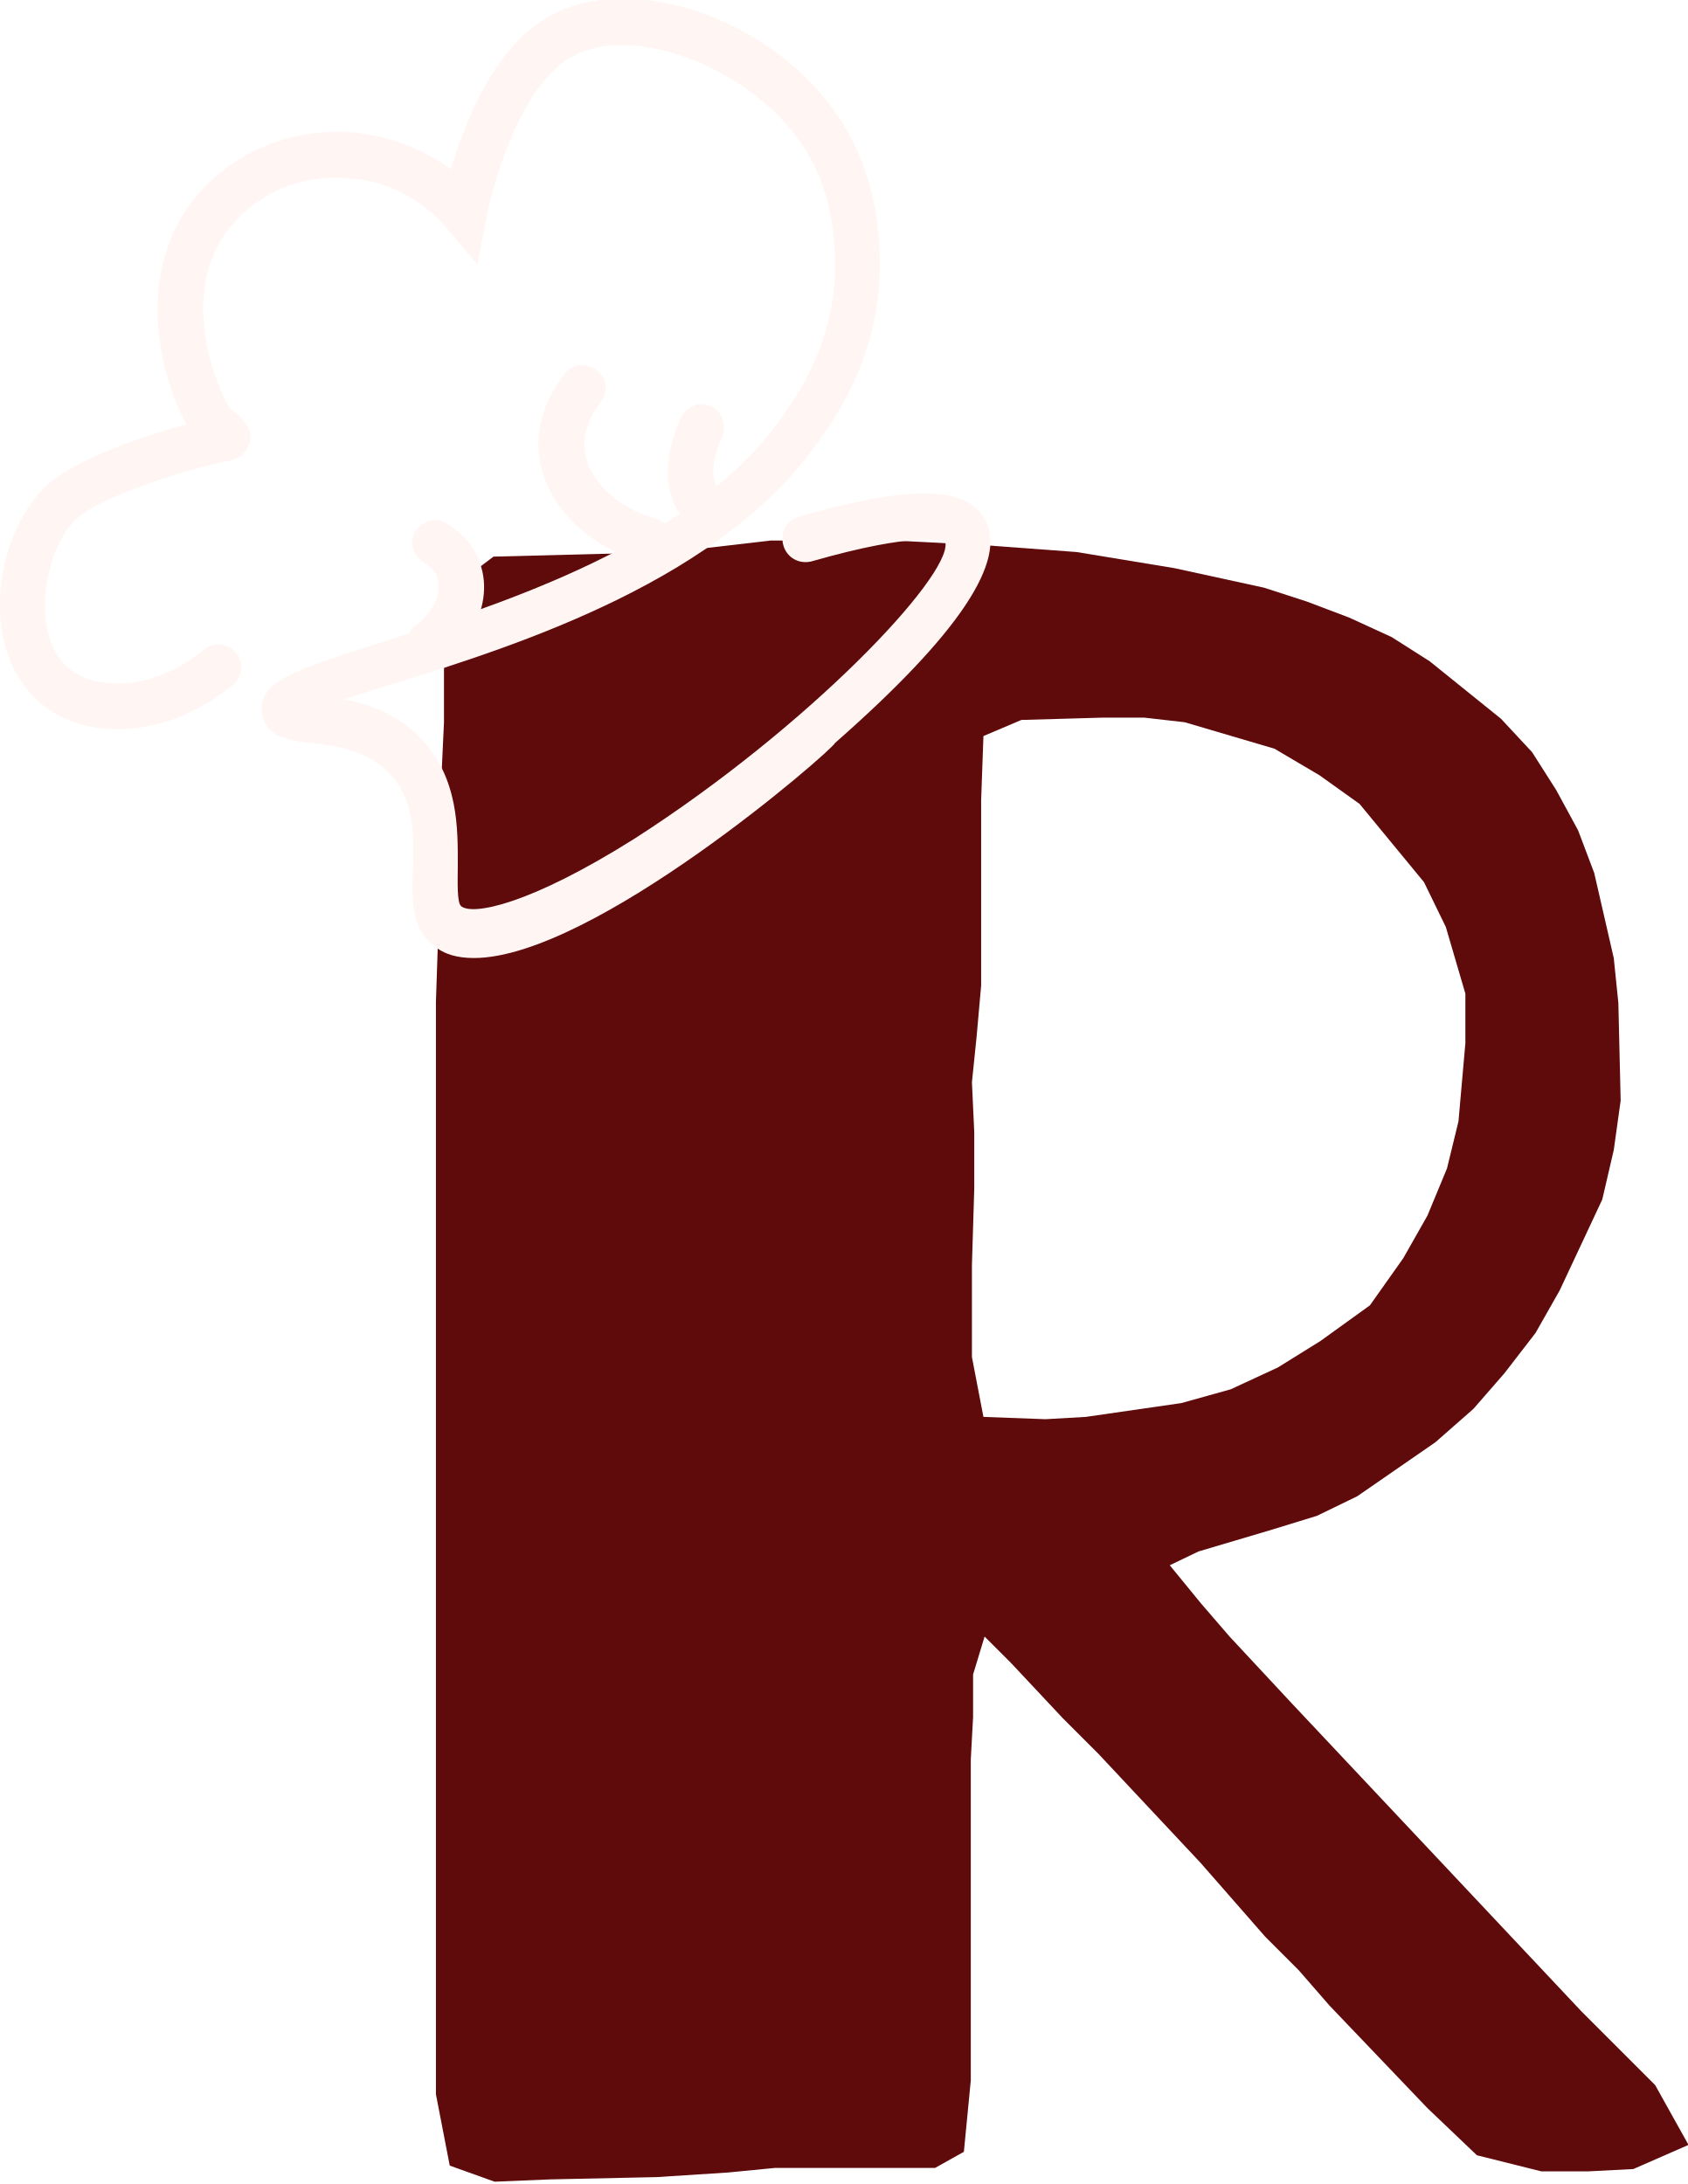
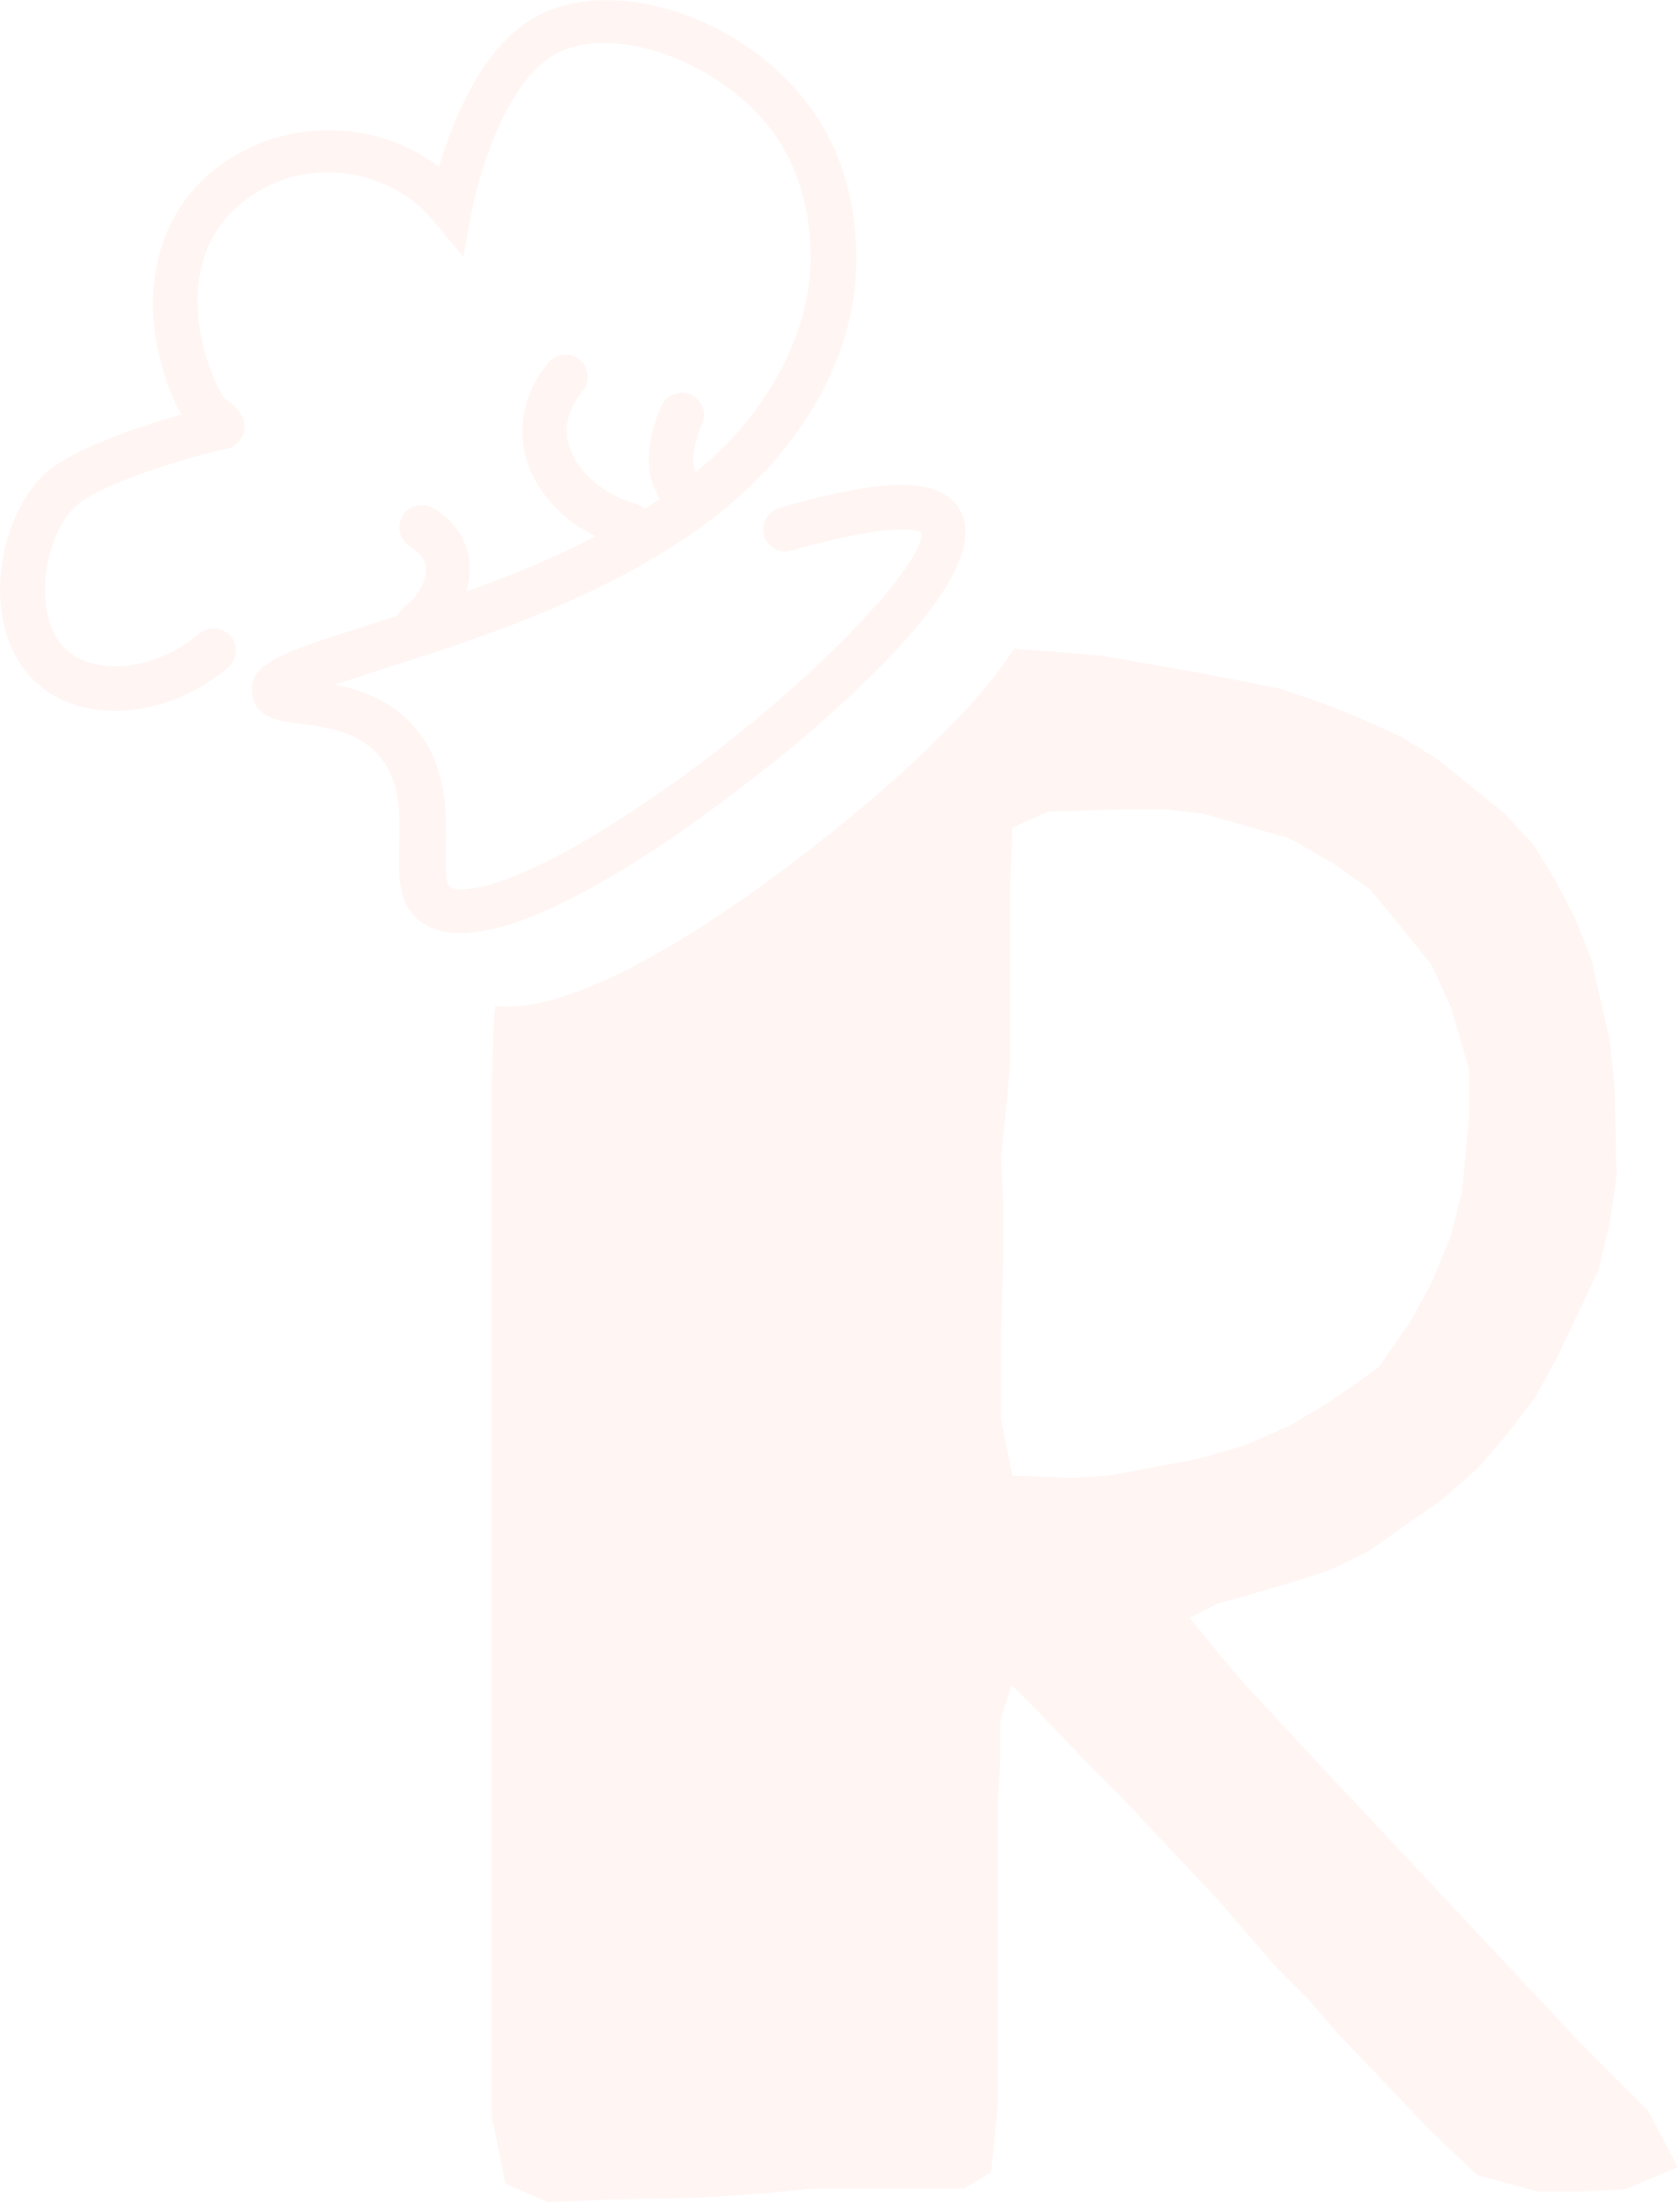
- <svg xmlns="http://www.w3.org/2000/svg" version="1.1" id="Layer_1" x="0px" y="0px" viewBox="0 0 146.7 189.9" style="enable-background:new 0 0 146.7 189.9;" xml:space="preserve">
+ <svg xmlns="http://www.w3.org/2000/svg" version="1.1" id="Layer_1" x="0px" y="0px" viewBox="0 0 219.6 288" style="enable-background:new 0 0 219.6 288;" xml:space="preserve">
  <style type="text/css">
- 	.st0{fill:#600B0B;}
- 	.st1{fill:#FFF6F4;}
+ 	.st0{fill:#FFF6F4;}
</style>
-   <g>
-     <g>
-       <path class="st0" d="M39.1,188.3l-1.2-6.2v-95l0.2-6l0.4-2.9L38,74.7l0.4-7.6l0.2-4.3v-4.5l0.2-6.8l4.1-3.1l15.5-0.4L67,47h10.7    l7.8,0.4l8.1,0.6l8.5,1.4l7.8,1.7l3.7,1.2l3.7,1.4l3.7,1.7l3.3,2.1l6.2,5l2.7,2.9l2.1,3.3l1.9,3.5l1.4,3.7l1.7,7.4l0.4,3.9    l0.2,8.5l-0.6,4.3l-1,4.3l-3.7,7.9l-2.1,3.7l-2.7,3.5l-2.7,3.1l-3.3,2.9l-6.8,4.7l-3.5,1.7l-3.9,1.2l-6.4,1.9l-2.5,1.2l2.7,3.3    l2.5,2.9l5.4,5.8l25.2,26.8l6.4,6.4l2.9,5.2l-4.8,2.1l-3.9,0.2h-4.1l-5.6-1.4l-4.3-4.1l-8.5-8.9l-2.7-3.1l-2.9-2.9l-5.6-6.4    l-8.9-9.5l-3.1-3.1l-4.5-4.8l-2.3-2.3l-1,3.3v3.7l-0.2,3.7v27.9l-0.6,6.2l-2.5,1.4H67.4l-4.1,0.4l-6.2,0.4l-9.3,0.2l-4.8,0.2    L39.1,188.3z M94.4,123.2l8.3-1.2l4.3-1.2l4.1-1.9l3.7-2.3l4.3-3.1l2.9-4.1l2.1-3.7l1.7-4.1l1-4.1l0.6-6.8v-4.3l-1.7-5.8l-1.9-3.9    l-5.6-6.8l-3.5-2.5l-3.9-2.3l-7.8-2.3l-3.5-0.4h-3.7l-7,0.2L85.5,64l-0.2,5.6v16.1l-0.4,4.5l-0.4,3.9l0.2,4.3v5l-0.2,6.6v8l1,5.2    l5.4,0.2L94.4,123.2z" />
-     </g>
-   </g>
-   <g>
-     <g>
-       <g>
-         <path class="st1" d="M41.2,83.3c-1.4,0-2.6-0.3-3.5-1.1c-2-1.5-1.9-4.1-1.8-6.8c0.1-2.9,0.1-6-2.1-8.2c-1.9-2-4.8-2.4-6.8-2.6     c-1.8-0.2-3.9-0.5-4.2-2.5c-0.5-2.8,2.7-3.8,10.2-6.2c10.3-3.3,27.7-8.7,35.3-20.1c1.2-1.7,4.3-6.3,4.3-12.7c0-4.3-1-8-3.2-11     C64.7,5.6,54.7,2,49.6,5c-5.2,3.1-7.3,13.8-7.3,13.9l-0.8,4.1l-2.7-3.2c-2.1-2.5-5.2-4.1-8.5-4.3c-3.3-0.3-6.4,0.7-8.9,2.8     c-2.2,1.9-3.5,4.5-3.7,7.6c-0.3,4.7,1.8,8.9,2.3,9.6c0.9,0.7,2.4,1.9,1.5,3.5c-0.3,0.6-1,1-1.7,1.1c-1.5,0.2-10.3,2.6-13,4.9     c-1.7,1.4-2.9,4.7-2.9,7.7c0,1.4,0.3,4,2.2,5.5c2.4,1.9,7.4,1.8,11.6-1.7c0.8-0.7,2.1-0.6,2.8,0.2c0.7,0.8,0.6,2.1-0.2,2.8     C15.1,63.9,8,64.7,3.7,61.3c-2.3-1.9-3.7-4.9-3.7-8.5c-0.1-4.2,1.7-8.6,4.3-10.8c2.6-2.2,8.2-4.1,11.9-5.1     c-1.2-2.2-2.4-5.8-2.5-9.5c-0.1-4.9,1.6-9.1,5.1-12.1c3.3-2.8,7.4-4.1,11.8-3.8c3.2,0.3,6.1,1.4,8.6,3.2c1.2-4,3.7-10.5,8.4-13.2     c7-4.1,19.1-0.1,25,8.2c2.6,3.7,3.9,8.2,3.9,13.3c0,7.6-3.6,12.9-5,14.9c-8.4,12.5-26.5,18.2-37.4,21.6c-1.4,0.4-2.9,0.9-4.2,1.3     c2.1,0.4,4.7,1.3,6.7,3.4c3.3,3.5,3.2,7.9,3.2,11.1c0,1.2-0.1,3.2,0.3,3.5c1,0.8,5.9-0.1,15.1-5.9c15.1-9.7,27.4-22.7,27-25.7     c-0.4-0.2-2.5-1-11.6,1.6c-1.1,0.3-2.2-0.3-2.5-1.4c-0.3-1.1,0.3-2.2,1.4-2.5c9.6-2.7,14.4-2.7,16.1,0.2     c2.1,3.6-2.3,10.1-13,19.5C72.4,65.2,51.6,83.3,41.2,83.3z M19.6,36.2c-0.1,0-0.2,0-0.3,0C19.4,36.2,19.6,36.2,19.6,36.2z" />
-       </g>
-     </g>
-     <g>
-       <g>
-         <path class="st1" d="M61.5,46.3c-0.4,0-0.8-0.1-1.2-0.4c-0.4-0.3-0.7-0.6-1-1c-2.4-3-0.7-7.3-0.1-8.6c0.5-1,1.6-1.4,2.6-1     c1,0.5,1.4,1.6,1,2.6c-0.6,1.3-1.2,3.5-0.4,4.5c0.1,0.1,0.2,0.2,0.3,0.2c0.9,0.6,1.1,1.9,0.4,2.8C62.7,46,62.1,46.3,61.5,46.3z" />
-       </g>
-     </g>
-     <g>
-       <g>
-         <path class="st1" d="M56.4,49c-0.2,0-0.4,0-0.5-0.1c-5.3-1.5-9.1-5.7-9.1-10.3c0-2.7,1.3-4.8,2.3-6.1c0.7-0.9,1.9-1,2.8-0.3     c0.9,0.7,1,1.9,0.3,2.8c-0.6,0.8-1.4,2.1-1.4,3.6c0,2.8,2.6,5.5,6.2,6.5c1.1,0.3,1.7,1.4,1.4,2.4C58.1,48.5,57.3,49,56.4,49z" />
-       </g>
-     </g>
-     <g>
-       <g>
-         <path class="st1" d="M37.4,57.9c-0.6,0-1.2-0.3-1.6-0.8c-0.6-0.9-0.5-2.1,0.4-2.8c1.5-1.1,2.3-2.8,1.8-4.1     c-0.2-0.6-0.8-1.1-1.2-1.3c-0.9-0.6-1.3-1.8-0.7-2.7c0.6-0.9,1.8-1.3,2.7-0.7c1,0.6,2.3,1.6,2.9,3.4c1.1,2.9-0.2,6.5-3.2,8.7     C38.2,57.8,37.8,57.9,37.4,57.9z" />
-       </g>
-     </g>
-   </g>
+   <path class="st0" d="M106.5,95.2c15.7-13.7,22.1-23.3,19-28.6c-2.5-4.2-9.5-4.3-23.6-0.2c-1.5,0.4-2.4,2.1-2,3.6  c0.4,1.5,2.1,2.4,3.6,2c13.3-3.8,16.5-2.7,17-2.4c0.6,4.3-17.4,23.4-39.6,37.6c-13.4,8.6-20.6,9.9-22.1,8.7  c-0.6-0.4-0.5-3.4-0.5-5.2c0.1-4.7,0.2-11.2-4.6-16.2c-3-3.1-6.7-4.4-9.9-5c1.9-0.6,4.1-1.3,6.1-2c15.9-5,42.5-13.4,54.8-31.7  c2-2.9,7.2-10.8,7.3-21.8c0-7.5-1.9-14.1-5.7-19.5C97.7,2.2,79.9-3.6,69.7,2.4c-6.8,4-10.5,13.4-12.3,19.4  c-3.6-2.7-7.9-4.4-12.6-4.7c-6.4-0.5-12.5,1.5-17.3,5.5C22.5,26.9,19.9,33,20,40.2c0.1,5.4,1.9,10.8,3.7,14  c-5.4,1.5-13.7,4.3-17.5,7.4C2.5,64.8-0.1,71.2,0,77.4c0.1,5.3,2,9.8,5.5,12.5c6.2,4.9,16.7,3.8,24.3-2.6c1.2-1,1.4-2.9,0.4-4.1  c-1-1.2-2.9-1.4-4.1-0.4c-6.1,5.1-13.4,5.3-17,2.5c-2.8-2.2-3.2-6-3.2-8c-0.1-4.4,1.7-9.2,4.2-11.3c4-3.3,16.8-6.8,19-7.2  c1.1-0.1,2-0.7,2.5-1.6c1.3-2.4-0.9-4.2-2.3-5.2c-0.8-1.1-3.9-7.2-3.4-14.1c0.3-4.5,2.1-8.3,5.4-11.1c3.6-3.1,8.2-4.6,13-4.2  c4.9,0.4,9.3,2.6,12.4,6.3l3.9,4.7l1.1-6c0-0.2,3.1-15.9,10.7-20.4c7.5-4.4,22.1,0.8,28.9,10.4c3.1,4.4,4.7,9.8,4.7,16.1  c-0.1,9.3-4.6,16.1-6.3,18.6c-2.3,3.5-5.3,6.6-8.7,9.4c-0.8-1.5,0-4.5,0.8-6.2c0.7-1.5,0-3.2-1.4-3.9c-1.5-0.7-3.2,0-3.9,1.4  c-0.8,1.8-3.2,7.8-0.2,12.2c-0.6,0.4-1.3,0.9-2,1.3c-0.3-0.3-0.7-0.5-1.1-0.6c-5.2-1.5-9-5.5-9.1-9.5c0-2.2,1.1-4.1,2.1-5.3  c1-1.2,0.8-3.1-0.4-4.1c-1.2-1-3.1-0.8-4.1,0.4c-1.6,1.9-3.4,5-3.4,9c0,5.6,3.8,10.9,9.6,13.7c-5.6,2.9-11.4,5.3-16.9,7.2  c0.6-2,0.6-4.1-0.1-6c-1-2.6-2.9-4.1-4.3-4.9c-1.4-0.8-3.2-0.3-4,1.1c-0.8,1.4-0.3,3.2,1.1,4c0.6,0.4,1.4,1,1.8,1.9  c0.7,1.8-0.5,4.3-2.7,6c-0.4,0.3-0.7,0.7-0.9,1.1c-1.4,0.4-2.7,0.9-4,1.3c-11,3.5-15.6,4.9-14.9,9.1c0.5,3,3.5,3.4,6.2,3.7  c3,0.4,7.2,0.9,10,3.8c3.2,3.3,3.1,7.8,3,12.1c-0.1,3.9-0.2,7.7,2.7,9.9c1.4,1.1,3.1,1.6,5.2,1.6C75.6,122.1,106.2,95.5,106.5,95.2z  " />
+   <path class="st0" d="M215.5,275.9l-9.1-9.1l-35.9-38.3l-7.6-8.2l-3.5-4.1l-3.8-4.7l3.5-1.8l9.1-2.6l5.6-1.8l5-2.4l9.7-6.8l4.7-4.1  l3.8-4.4l3.8-5l2.9-5.3l5.3-11.2l1.5-6.2l0.9-6.2l-0.3-12.1l-0.6-5.6l-2.4-10.6l-2.1-5.3l-2.6-5l-2.9-4.7l-3.8-4.1l-8.8-7.1  l-4.7-2.9l-5.3-2.4l-5.3-2.1l-5.3-1.8L156,87.8l-12.1-2.1l-11.3-0.9c-3.4,5.3-9.2,11.5-17.7,18.9c-1.3,1.1-31.9,27.9-48.7,27.9h0  c-0.5,0-0.9,0-1.4-0.1l-0.2,1.3l-0.3,8.5v135.4l1.8,8.8l5.6,2.4l6.8-0.3l13.2-0.3l8.8-0.6l5.9-0.6h19.7l3.5-2.1l0.9-8.8v-39.7  l0.3-5.3V225l1.5-4.7l3.2,3.2l6.5,6.8l4.4,4.4l12.7,13.5l7.9,9.1l4.1,4.1l3.8,4.4l12.1,12.7l6.2,5.9l7.9,2.1h5.9l5.6-0.3l6.8-2.9  L215.5,275.9z M145.1,192.9l-5,0.3l-7.7-0.3l-1.5-7.4v-11.5l0.3-9.4v-7.1l-0.3-6.2l0.6-5.6l0.6-6.5v-23l0.3-8l4.7-2.1l10-0.3h5.3  l5,0.6l11.2,3.2l5.6,3.2l5,3.5l7.9,9.7l2.6,5.6l2.4,8.2v6.2l-0.9,9.7l-1.5,5.9l-2.4,5.9l-2.9,5.3l-4.1,5.9l-6.2,4.4l-5.3,3.2  l-5.9,2.6l-6.2,1.8L145.1,192.9z" />
</svg>
